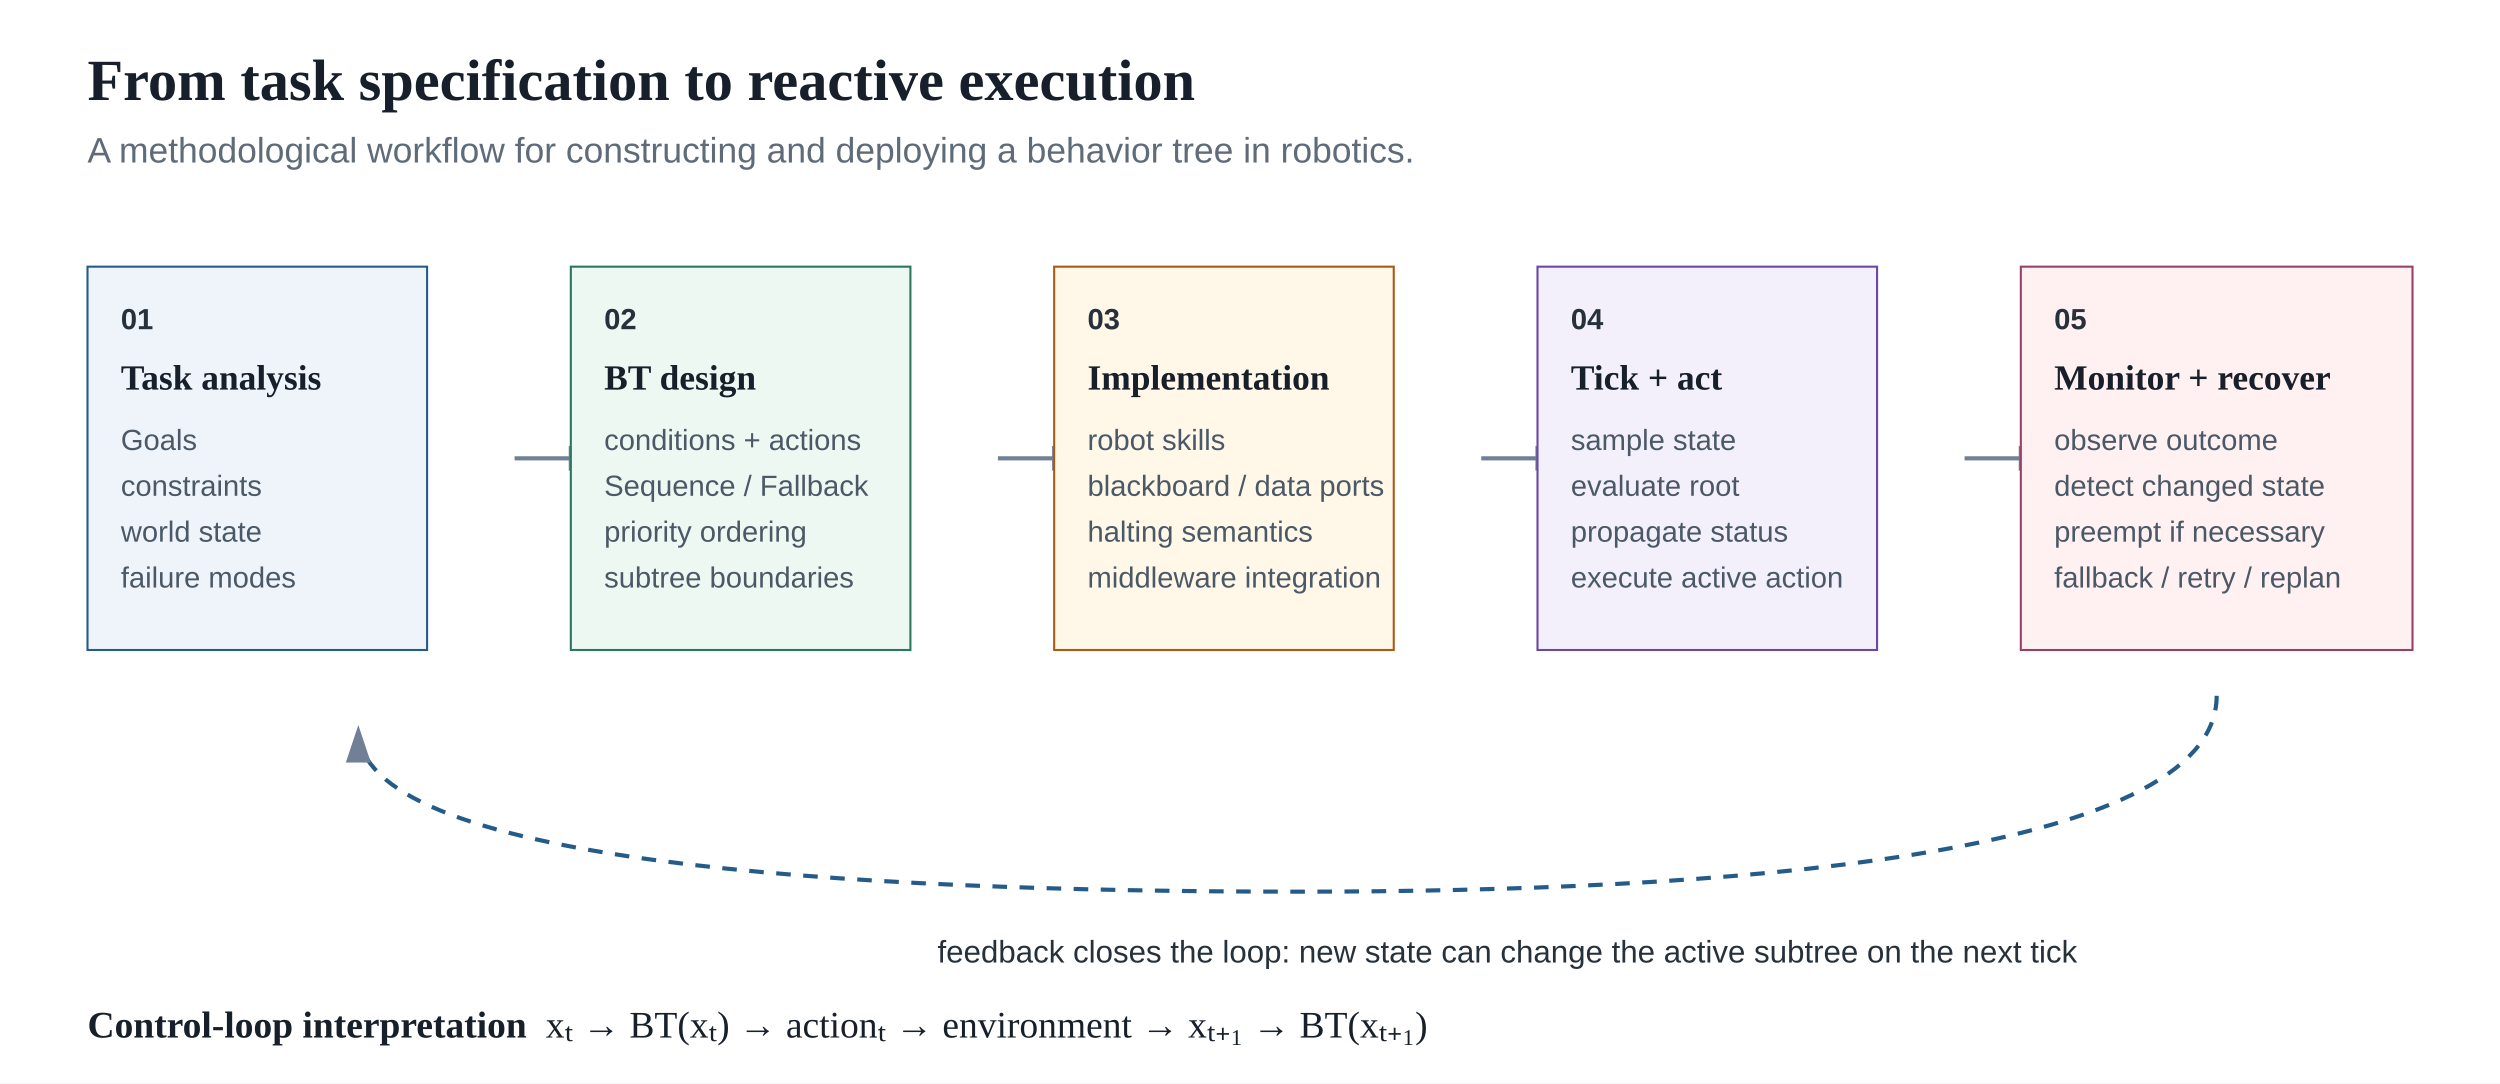
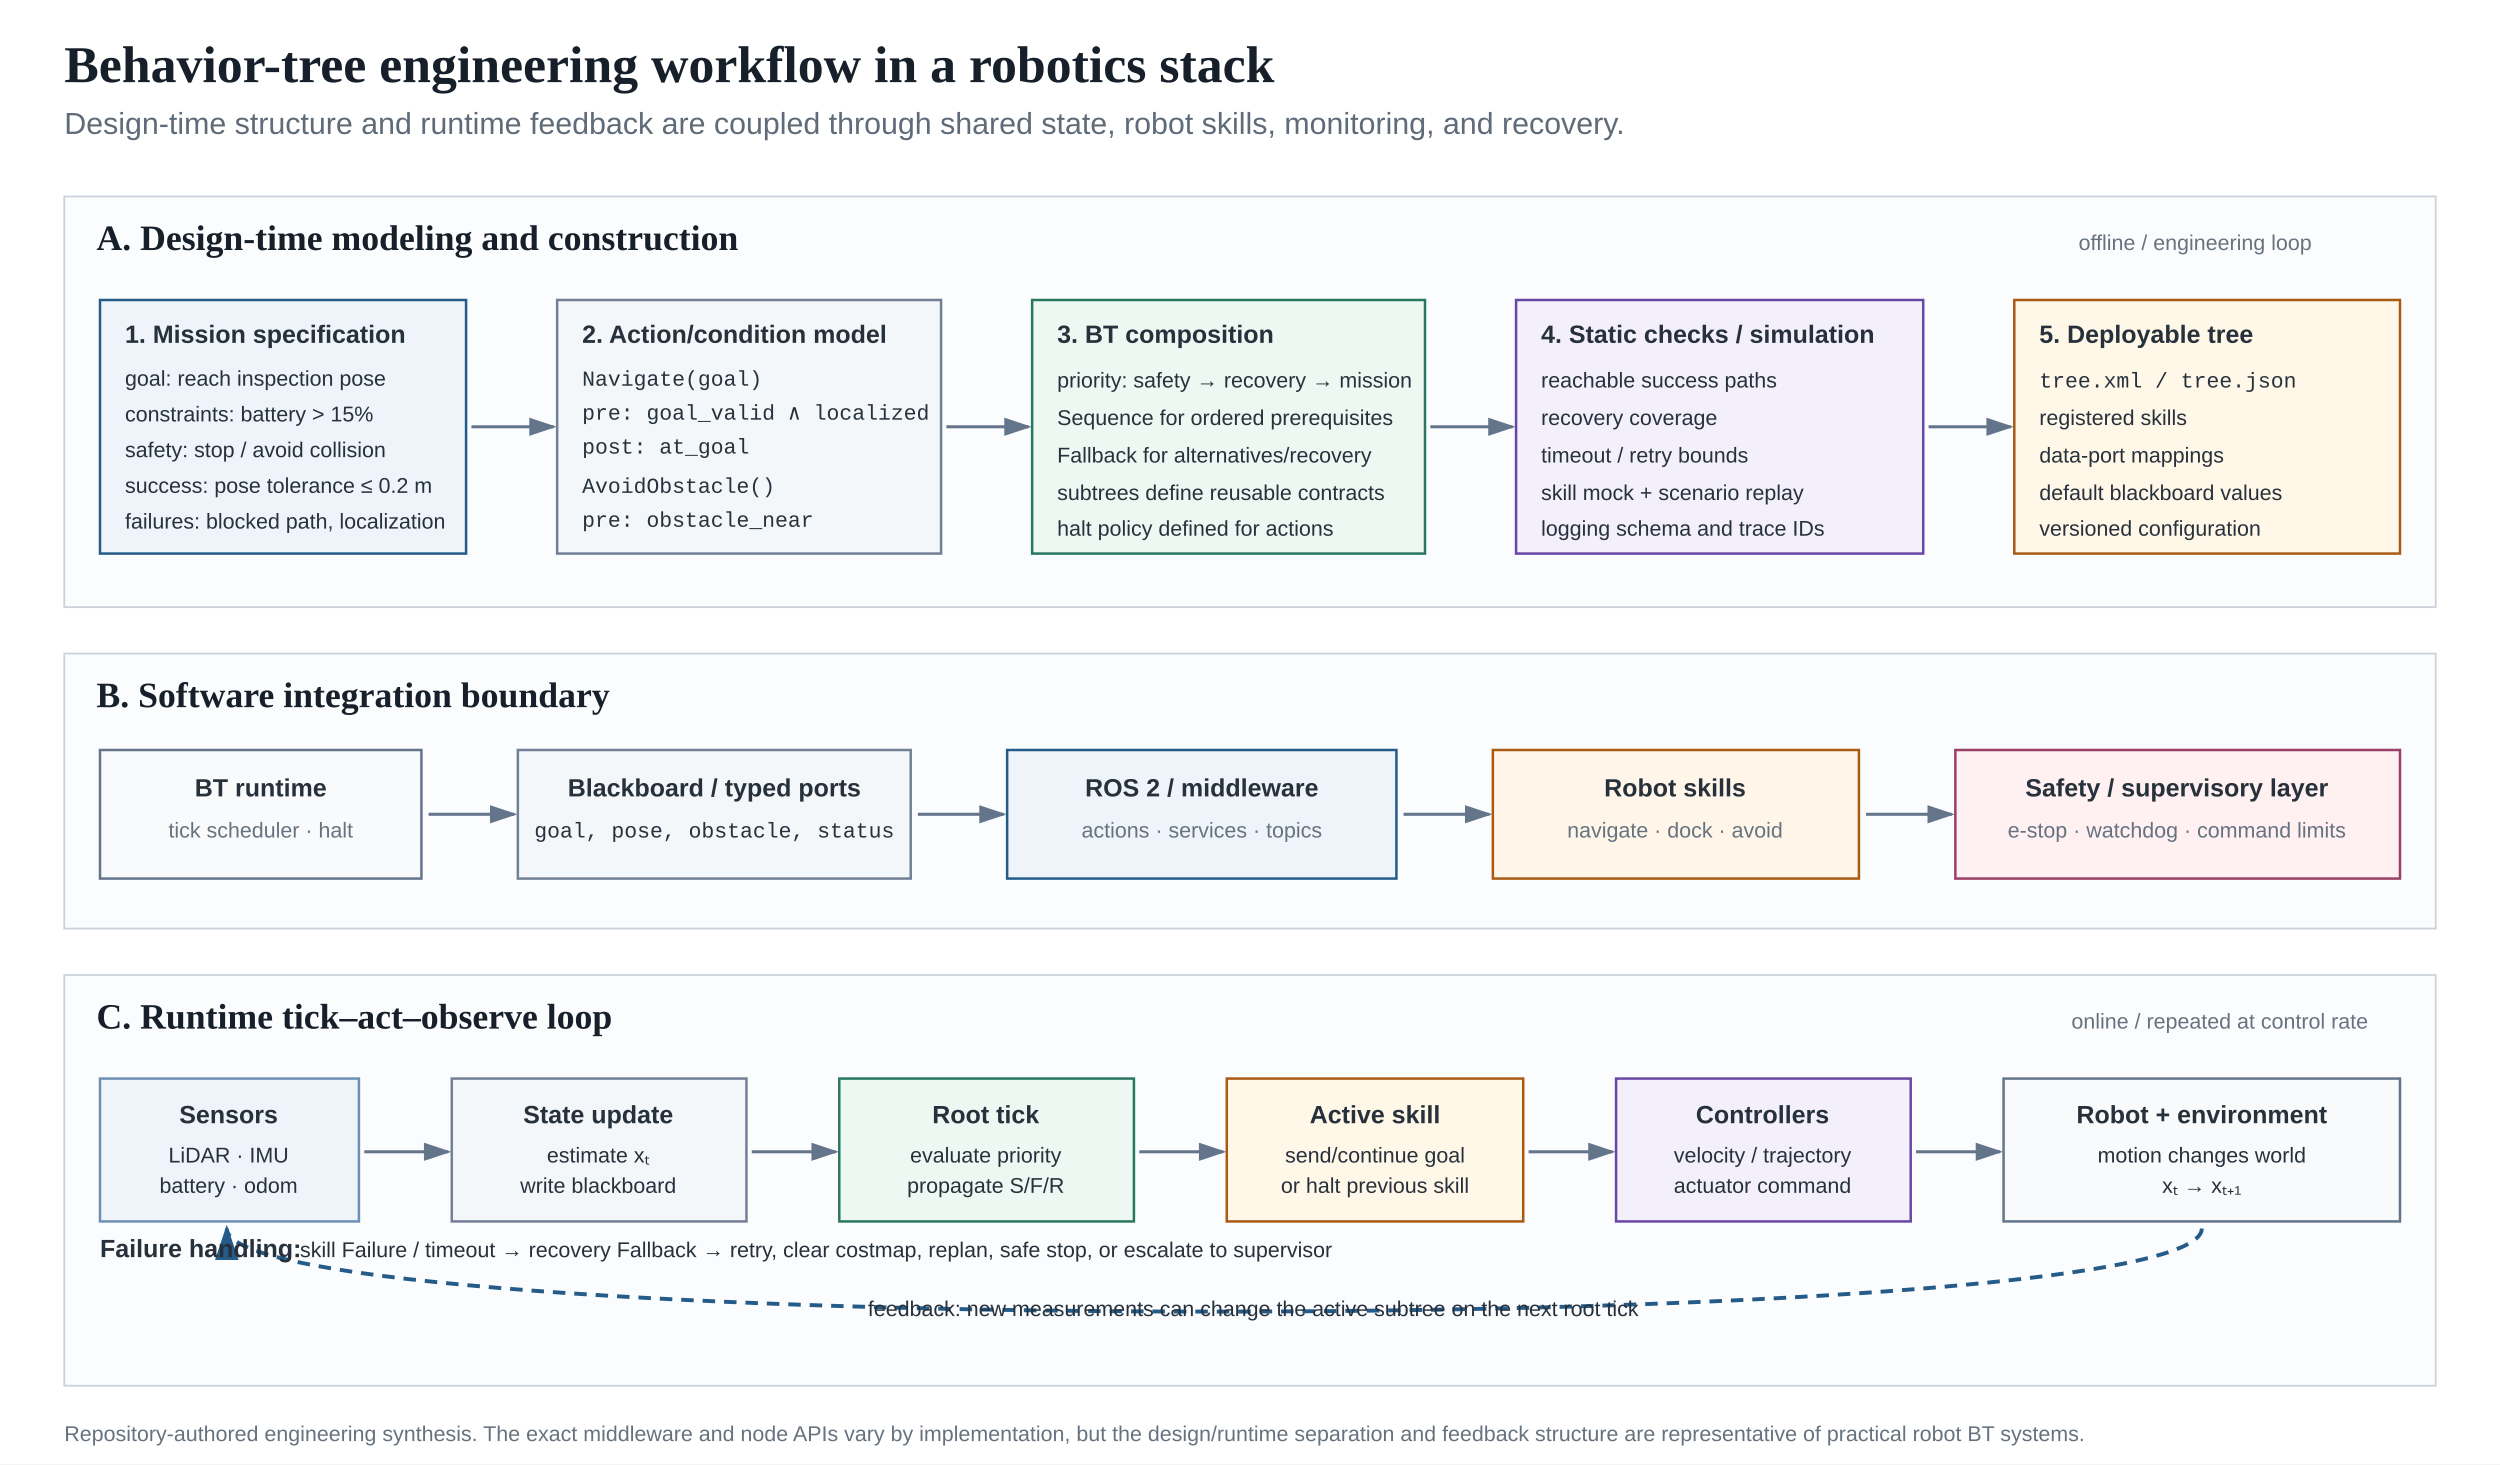
- <svg xmlns="http://www.w3.org/2000/svg" width="1200" height="520" viewBox="0 0 1200 520" role="img" aria-labelledby="title desc">
+ <svg xmlns="http://www.w3.org/2000/svg" width="1400" height="820" viewBox="0 0 1400 820" role="img" aria-labelledby="title desc">
  <defs>
    <marker id="arrow" markerWidth="10" markerHeight="10" refX="8" refY="3" orient="auto">
-       <path d="M0 0 L0 6 L9 3 z" fill="#718096" />
+       <path d="M0 0 L0 6 L9 3 z" fill="#64748b" />
+     </marker>
+     <marker id="blueArrow" markerWidth="10" markerHeight="10" refX="8" refY="3" orient="auto">
+       <path d="M0 0 L0 6 L9 3 z" fill="#245b88" />
    </marker>
    <style>
-       .serif{font-family:Georgia,'Times New Roman',serif;fill:#17202a}.sans{font-family:Arial,Helvetica,sans-serif;fill:#27313b}.title{font-size:28px;font-weight:700}.subtitle{font-size:17px;fill:#5f6b78}.stepTitle{font-size:17px;font-weight:700}.body{font-size:14px;fill:#4b5966}.num{font-size:14px;font-weight:700}.arrow{stroke:#718096;stroke-width:2;fill:none;marker-end:url(#arrow)}
+       .serif{font-family:Georgia,'Times New Roman',serif;fill:#17202a}.sans{font-family:Arial,Helvetica,sans-serif;fill:#27313b}.title{font-size:29px;font-weight:700}.subtitle{font-size:17px;fill:#5f6b78}.h2{font-size:20px;font-weight:700}.label{font-size:14px;font-weight:700}.small{font-size:12px}.body{font-size:13px}.muted{fill:#66727f}.panel{fill:#fbfcfd;stroke:#cbd2da}.box{stroke-width:1.4}.arrow{stroke:#64748b;stroke-width:1.7;fill:none;marker-end:url(#arrow)}.feedback{stroke:#245b88;stroke-width:2.2;fill:none;stroke-dasharray:7 5;marker-end:url(#blueArrow)}.mono{font-family:'Courier New',monospace;font-size:12px;fill:#26323d}
    </style>
  </defs>
-   <rect width="1200" height="520" fill="#fff" />
-   <text x="42" y="48" class="serif title">From task specification to reactive execution</text>
-   <text x="42" y="78" class="sans subtitle">A methodological workflow for constructing and deploying a behavior tree in robotics.</text>
-   <g transform="translate(42 128)">
-     <path d="M205 92 H247" class="arrow" />
-     <path d="M437 92 H479" class="arrow" />
-     <path d="M669 92 H711" class="arrow" />
-     <path d="M901 92 H943" class="arrow" />
-     <g>
-       <rect width="163" height="184" fill="#eef4fa" stroke="#245b88" />
-       <text x="16" y="30" class="sans num" fill="#245b88">01</text>
-       <text x="16" y="59" class="serif stepTitle">Task analysis</text>
-       <text x="16" y="88" class="sans body">Goals</text>
-       <text x="16" y="110" class="sans body">constraints</text>
-       <text x="16" y="132" class="sans body">world state</text>
-       <text x="16" y="154" class="sans body">failure modes</text>
+   <rect width="1400" height="820" fill="#ffffff" />
+   <text x="36" y="46" class="serif title">Behavior-tree engineering workflow in a robotics stack</text>
+   <text x="36" y="75" class="sans subtitle">Design-time structure and runtime feedback are coupled through shared state, robot skills, monitoring, and recovery.</text>
+   <g transform="translate(36 110)">
+     <rect width="1328" height="230" class="panel" />
+     <text x="18" y="30" class="serif h2">A. Design-time modeling and construction</text>
+     <text x="1128" y="30" class="sans small muted">offline / engineering loop</text>
+     <g transform="translate(20 58)">
+       <rect width="205" height="142" fill="#eef4fa" stroke="#245b88" class="box" />
+       <text x="14" y="24" class="sans label">1. Mission specification</text>
+       <text x="14" y="48" class="sans small">goal: reach inspection pose</text>
+       <text x="14" y="68" class="sans small">constraints: battery &gt; 15%</text>
+       <text x="14" y="88" class="sans small">safety: stop / avoid collision</text>
+       <text x="14" y="108" class="sans small">success: pose tolerance ≤ 0.2 m</text>
+       <text x="14" y="128" class="sans small">failures: blocked path, localization</text>
    </g>
-     <g transform="translate(232 0)">
-       <rect width="163" height="184" fill="#eef8f3" stroke="#28775f" />
-       <text x="16" y="30" class="sans num" fill="#28775f">02</text>
-       <text x="16" y="59" class="serif stepTitle">BT design</text>
-       <text x="16" y="88" class="sans body">conditions + actions</text>
-       <text x="16" y="110" class="sans body">Sequence / Fallback</text>
-       <text x="16" y="132" class="sans body">priority ordering</text>
-       <text x="16" y="154" class="sans body">subtree boundaries</text>
+     <path d="M228 129 H274" class="arrow" />
+     <g transform="translate(276 58)">
+       <rect width="215" height="142" fill="#f4f7fa" stroke="#718096" class="box" />
+       <text x="14" y="24" class="sans label">2. Action/condition model</text>
+       <text x="14" y="48" class="mono">Navigate(goal)</text>
+       <text x="14" y="67" class="mono">pre: goal_valid ∧ localized</text>
+       <text x="14" y="86" class="mono">post: at_goal</text>
+       <text x="14" y="108" class="mono">AvoidObstacle()</text>
+       <text x="14" y="127" class="mono">pre: obstacle_near</text>
    </g>
-     <g transform="translate(464 0)">
-       <rect width="163" height="184" fill="#fff7e8" stroke="#a95a13" />
-       <text x="16" y="30" class="sans num" fill="#a95a13">03</text>
-       <text x="16" y="59" class="serif stepTitle">Implementation</text>
-       <text x="16" y="88" class="sans body">robot skills</text>
-       <text x="16" y="110" class="sans body">blackboard / data ports</text>
-       <text x="16" y="132" class="sans body">halting semantics</text>
-       <text x="16" y="154" class="sans body">middleware integration</text>
+     <path d="M494 129 H540" class="arrow" />
+     <g transform="translate(542 58)">
+       <rect width="220" height="142" fill="#eef8f3" stroke="#28775f" class="box" />
+       <text x="14" y="24" class="sans label">3. BT composition</text>
+       <text x="14" y="49" class="sans small">priority: safety → recovery → mission</text>
+       <text x="14" y="70" class="sans small">Sequence for ordered prerequisites</text>
+       <text x="14" y="91" class="sans small">Fallback for alternatives/recovery</text>
+       <text x="14" y="112" class="sans small">subtrees define reusable contracts</text>
+       <text x="14" y="132" class="sans small">halt policy defined for actions</text>
    </g>
-     <g transform="translate(696 0)">
-       <rect width="163" height="184" fill="#f3f0fb" stroke="#6847a5" />
-       <text x="16" y="30" class="sans num" fill="#6847a5">04</text>
-       <text x="16" y="59" class="serif stepTitle">Tick + act</text>
-       <text x="16" y="88" class="sans body">sample state</text>
-       <text x="16" y="110" class="sans body">evaluate root</text>
-       <text x="16" y="132" class="sans body">propagate status</text>
-       <text x="16" y="154" class="sans body">execute active action</text>
+     <path d="M765 129 H811" class="arrow" />
+     <g transform="translate(813 58)">
+       <rect width="228" height="142" fill="#f3f0fb" stroke="#6847a5" class="box" />
+       <text x="14" y="24" class="sans label">4. Static checks / simulation</text>
+       <text x="14" y="49" class="sans small">reachable success paths</text>
+       <text x="14" y="70" class="sans small">recovery coverage</text>
+       <text x="14" y="91" class="sans small">timeout / retry bounds</text>
+       <text x="14" y="112" class="sans small">skill mock + scenario replay</text>
+       <text x="14" y="132" class="sans small">logging schema and trace IDs</text>
    </g>
-     <g transform="translate(928 0)">
-       <rect width="188" height="184" fill="#fff0f1" stroke="#9a3f67" />
-       <text x="16" y="30" class="sans num" fill="#9a3f67">05</text>
-       <text x="16" y="59" class="serif stepTitle">Monitor + recover</text>
-       <text x="16" y="88" class="sans body">observe outcome</text>
-       <text x="16" y="110" class="sans body">detect changed state</text>
-       <text x="16" y="132" class="sans body">preempt if necessary</text>
-       <text x="16" y="154" class="sans body">fallback / retry / replan</text>
-     </g>
-     <path d="M1022 206 C1022 284 780 300 582 300 C362 300 130 286 130 222" fill="none" stroke="#245b88" stroke-width="2" stroke-dasharray="7 6" marker-end="url(#arrow)" />
-     <text x="408" y="334" class="sans" font-size="15" fill="#245b88">feedback closes the loop: new state can change the active subtree on the next tick</text>
-     <g transform="translate(0 370)">
-       <text x="0" y="0" class="serif" font-size="18" font-weight="700">Control-loop interpretation</text>
-       <text x="220" y="0" class="serif" font-size="18">xₜ → BT(xₜ) → actionₜ → environment → xₜ₊₁ → BT(xₜ₊₁)</text>
+     <path d="M1044 129 H1090" class="arrow" />
+     <g transform="translate(1092 58)">
+       <rect width="216" height="142" fill="#fff7e8" stroke="#a95a13" class="box" />
+       <text x="14" y="24" class="sans label">5. Deployable tree</text>
+       <text x="14" y="49" class="mono">tree.xml / tree.json</text>
+       <text x="14" y="70" class="sans small">registered skills</text>
+       <text x="14" y="91" class="sans small">data-port mappings</text>
+       <text x="14" y="112" class="sans small">default blackboard values</text>
+       <text x="14" y="132" class="sans small">versioned configuration</text>
    </g>
  </g>
+   <g transform="translate(36 366)">
+     <rect width="1328" height="154" class="panel" />
+     <text x="18" y="30" class="serif h2">B. Software integration boundary</text>
+     <g transform="translate(20 54)">
+       <rect width="180" height="72" fill="#f8fafc" stroke="#64748b" class="box" />
+       <text x="90" y="26" text-anchor="middle" class="sans label">BT runtime</text>
+       <text x="90" y="49" text-anchor="middle" class="sans small muted">tick scheduler · halt</text>
+     </g>
+     <path d="M204 90 H252" class="arrow" />
+     <g transform="translate(254 54)">
+       <rect width="220" height="72" fill="#f4f7fa" stroke="#718096" class="box" />
+       <text x="110" y="26" text-anchor="middle" class="sans label">Blackboard / typed ports</text>
+       <text x="110" y="49" text-anchor="middle" class="mono">goal, pose, obstacle, status</text>
+     </g>
+     <path d="M478 90 H526" class="arrow" />
+     <g transform="translate(528 54)">
+       <rect width="218" height="72" fill="#eef4fa" stroke="#245b88" class="box" />
+       <text x="109" y="26" text-anchor="middle" class="sans label">ROS 2 / middleware</text>
+       <text x="109" y="49" text-anchor="middle" class="sans small muted">actions · services · topics</text>
+     </g>
+     <path d="M750 90 H798" class="arrow" />
+     <g transform="translate(800 54)">
+       <rect width="205" height="72" fill="#fff6e9" stroke="#a95a13" class="box" />
+       <text x="102" y="26" text-anchor="middle" class="sans label">Robot skills</text>
+       <text x="102" y="49" text-anchor="middle" class="sans small muted">navigate · dock · avoid</text>
+     </g>
+     <path d="M1009 90 H1057" class="arrow" />
+     <g transform="translate(1059 54)">
+       <rect width="249" height="72" fill="#fff0f1" stroke="#9a3f67" class="box" />
+       <text x="124" y="26" text-anchor="middle" class="sans label">Safety / supervisory layer</text>
+       <text x="124" y="49" text-anchor="middle" class="sans small muted">e-stop · watchdog · command limits</text>
+     </g>
+   </g>
+   <g transform="translate(36 546)">
+     <rect width="1328" height="230" class="panel" />
+     <text x="18" y="30" class="serif h2">C. Runtime tick–act–observe loop</text>
+     <text x="1124" y="30" class="sans small muted">online / repeated at control rate</text>
+     <g transform="translate(20 58)">
+       <rect width="145" height="80" fill="#eef4fa" stroke="#6d8fb3" class="box" />
+       <text x="72" y="25" text-anchor="middle" class="sans label">Sensors</text>
+       <text x="72" y="47" text-anchor="middle" class="sans small">LiDAR · IMU</text>
+       <text x="72" y="64" text-anchor="middle" class="sans small">battery · odom</text>
+     </g>
+     <path d="M168 99 H215" class="arrow" />
+     <g transform="translate(217 58)">
+       <rect width="165" height="80" fill="#f4f7fa" stroke="#718096" class="box" />
+       <text x="82" y="25" text-anchor="middle" class="sans label">State update</text>
+       <text x="82" y="47" text-anchor="middle" class="sans small">estimate xₜ</text>
+       <text x="82" y="64" text-anchor="middle" class="sans small">write blackboard</text>
+     </g>
+     <path d="M385 99 H432" class="arrow" />
+     <g transform="translate(434 58)">
+       <rect width="165" height="80" fill="#eef8f3" stroke="#28775f" class="box" />
+       <text x="82" y="25" text-anchor="middle" class="sans label">Root tick</text>
+       <text x="82" y="47" text-anchor="middle" class="sans small">evaluate priority</text>
+       <text x="82" y="64" text-anchor="middle" class="sans small">propagate S/F/R</text>
+     </g>
+     <path d="M602 99 H649" class="arrow" />
+     <g transform="translate(651 58)">
+       <rect width="166" height="80" fill="#fff7e8" stroke="#a95a13" class="box" />
+       <text x="83" y="25" text-anchor="middle" class="sans label">Active skill</text>
+       <text x="83" y="47" text-anchor="middle" class="sans small">send/continue goal</text>
+       <text x="83" y="64" text-anchor="middle" class="sans small">or halt previous skill</text>
+     </g>
+     <path d="M820 99 H867" class="arrow" />
+     <g transform="translate(869 58)">
+       <rect width="165" height="80" fill="#f3f0fb" stroke="#6847a5" class="box" />
+       <text x="82" y="25" text-anchor="middle" class="sans label">Controllers</text>
+       <text x="82" y="47" text-anchor="middle" class="sans small">velocity / trajectory</text>
+       <text x="82" y="64" text-anchor="middle" class="sans small">actuator command</text>
+     </g>
+     <path d="M1037 99 H1084" class="arrow" />
+     <g transform="translate(1086 58)">
+       <rect width="222" height="80" fill="#f8fafc" stroke="#64748b" class="box" />
+       <text x="111" y="25" text-anchor="middle" class="sans label">Robot + environment</text>
+       <text x="111" y="47" text-anchor="middle" class="sans small">motion changes world</text>
+       <text x="111" y="64" text-anchor="middle" class="sans small">xₜ → xₜ₊₁</text>
+     </g>
+     <path d="M1197 142 C1197 204 91 204 91 142" class="feedback" />
+     <text x="450" y="191" class="sans small" fill="#245b88">feedback: new measurements can change the active subtree on the next root tick</text>
+     <g transform="translate(20 158)">
+       <text x="0" y="0" class="sans label">Failure handling:</text>
+       <text x="112" y="0" class="sans small">skill Failure / timeout → recovery Fallback → retry, clear costmap, replan, safe stop, or escalate to supervisor</text>
+     </g>
+   </g>
+   <text x="36" y="807" class="sans small muted">Repository-authored engineering synthesis. The exact middleware and node APIs vary by implementation, but the design/runtime separation and feedback structure are representative of practical robot BT systems.</text>
</svg>
